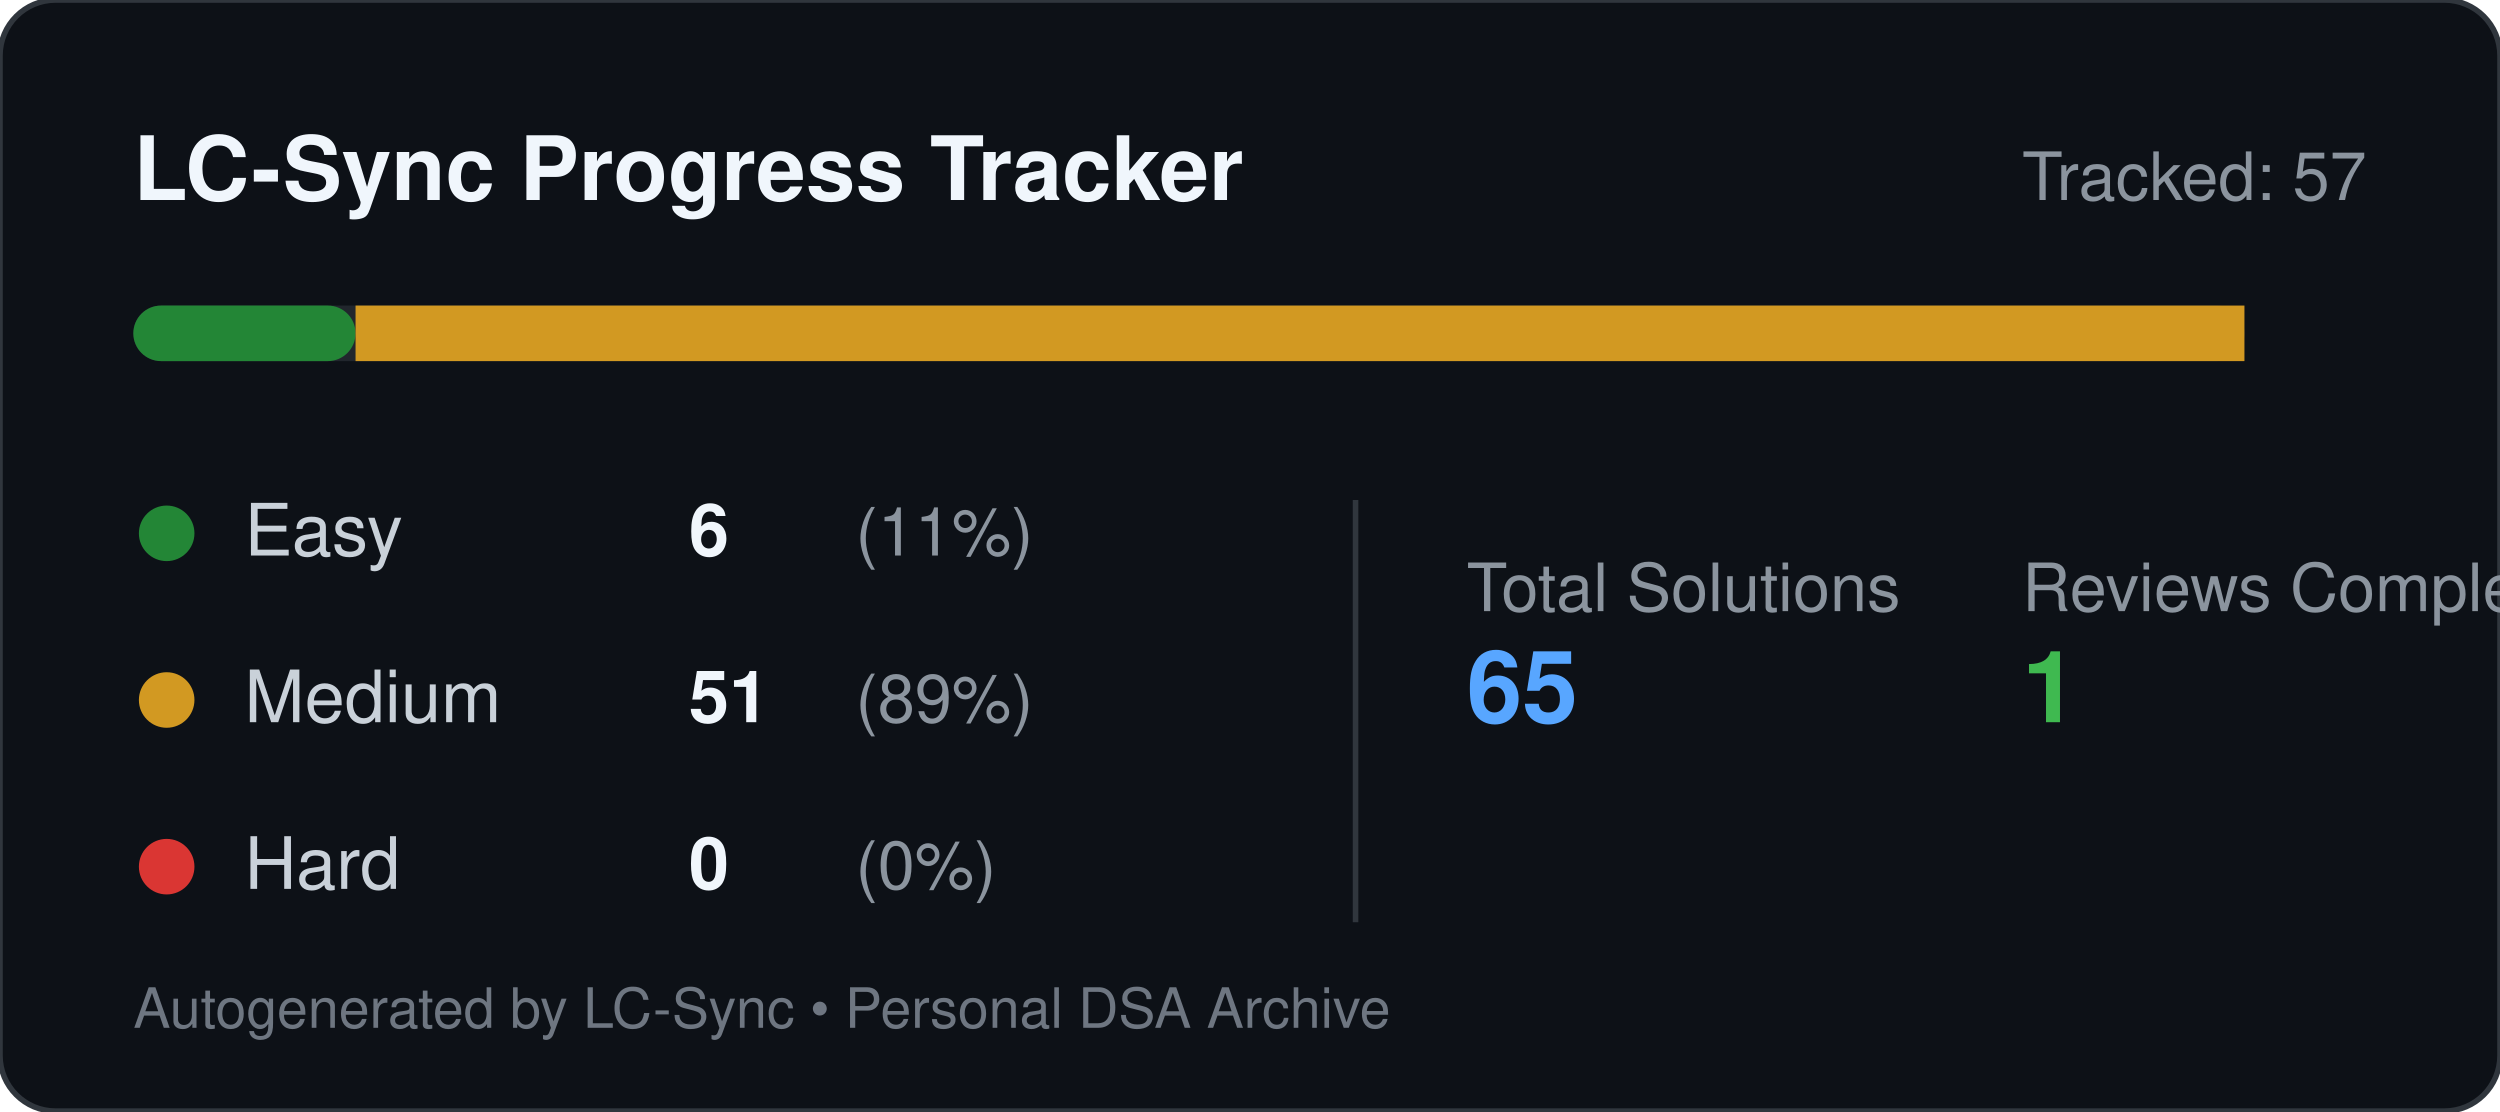
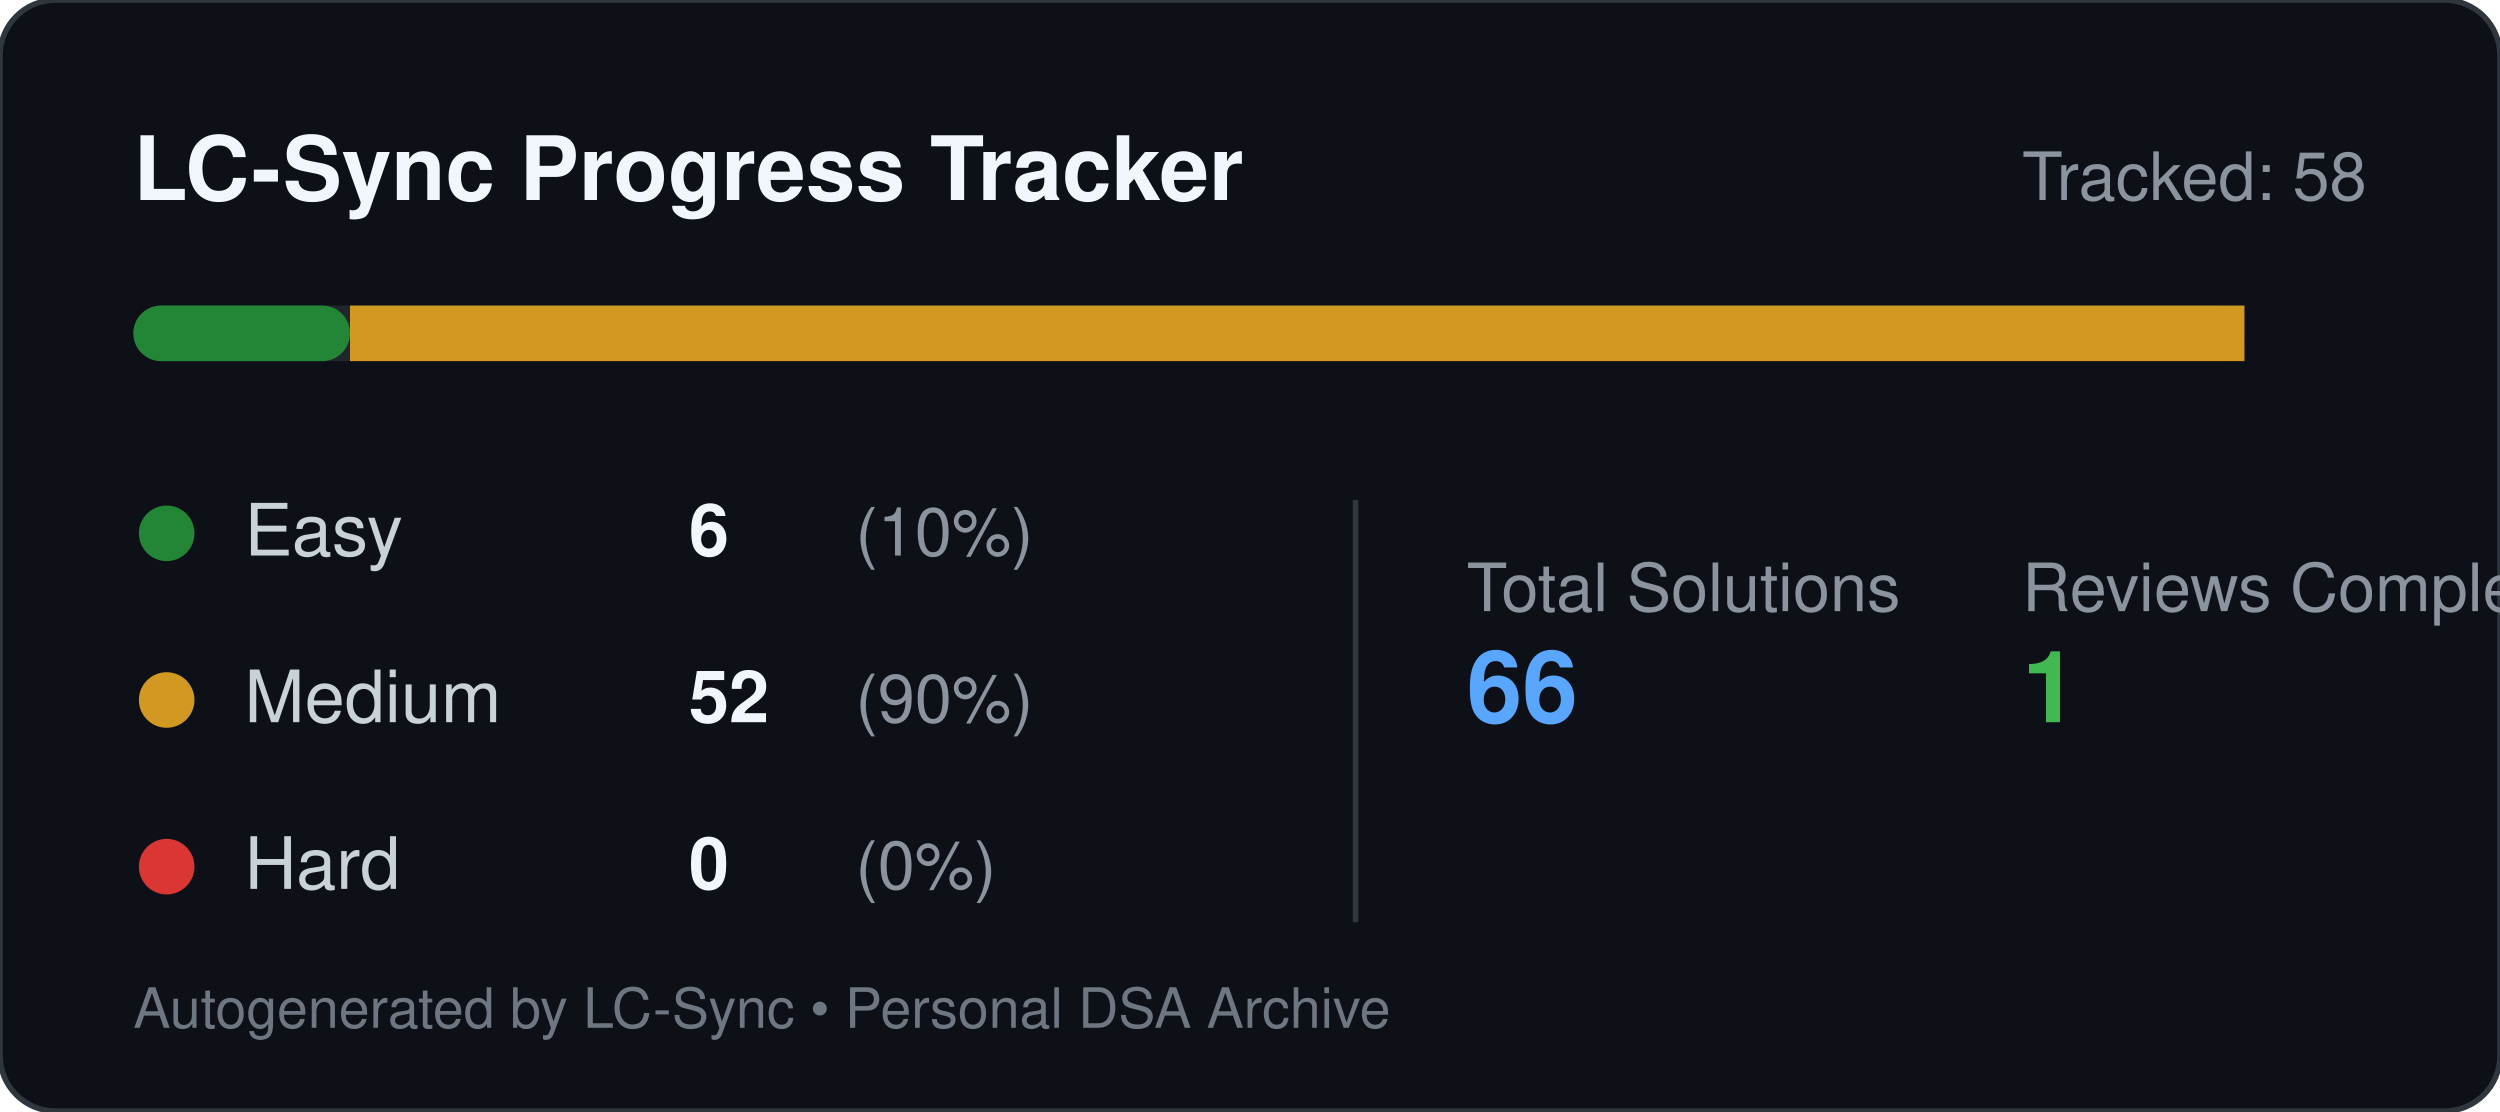
<svg xmlns="http://www.w3.org/2000/svg" width="450" height="200" viewBox="0 0 450 200" fill="none">
  <rect width="450" height="200" rx="10" fill="#0d1117" stroke="#30363d" stroke-width="1" />
  <text x="24" y="36" fill="#f0f6fc" font-family="-apple-system, BlinkMacSystemFont, 'Segoe UI', Helvetica, Arial, sans-serif" font-size="16" font-weight="600">LC-Sync Progress Tracker</text>
-   <text x="426" y="36" text-anchor="end" fill="#8b949e" font-family="-apple-system, BlinkMacSystemFont, 'Segoe UI', Helvetica, Arial, sans-serif" font-size="12">Tracked: 57</text>
+   <text x="426" y="36" text-anchor="end" fill="#8b949e" font-family="-apple-system, BlinkMacSystemFont, 'Segoe UI', Helvetica, Arial, sans-serif" font-size="12">Tracked: 58</text>
  <g transform="translate(24, 55)">
    <rect width="380" height="10" rx="5" fill="#21262d" />
-     <rect x="0" y="0" width="40" height="10" rx="5" fill="#238636" />
-     <rect x="40" y="0" width="340" height="10" fill="#d29922" />
+     <rect x="0" y="0" width="39" height="10" rx="5" fill="#238636" />
+     <rect x="39" y="0" width="341" height="10" fill="#d29922" />
    <rect x="380" y="0" width="0" height="10" rx="5" fill="#da3633" />
  </g>
  <g transform="translate(24, 90)" font-family="-apple-system, BlinkMacSystemFont, 'Segoe UI', Helvetica, Arial, sans-serif">
    <circle cx="6" cy="6" r="5" fill="#238636" />
    <text x="20" y="10" fill="#c9d1d9" font-size="13">Easy</text>
    <text x="100" y="10" fill="#f0f6fc" font-size="13" font-weight="600">6</text>
-     <text x="130" y="10" fill="#8b949e" font-size="12">(11%)</text>
+     <text x="130" y="10" fill="#8b949e" font-size="12">(10%)</text>
    <circle cx="6" cy="36" r="5" fill="#d29922" />
    <text x="20" y="40" fill="#c9d1d9" font-size="13">Medium</text>
-     <text x="100" y="40" fill="#f0f6fc" font-size="13" font-weight="600">51</text>
-     <text x="130" y="40" fill="#8b949e" font-size="12">(89%)</text>
+     <text x="100" y="40" fill="#f0f6fc" font-size="13" font-weight="600">52</text>
+     <text x="130" y="40" fill="#8b949e" font-size="12">(90%)</text>
    <circle cx="6" cy="66" r="5" fill="#da3633" />
    <text x="20" y="70" fill="#c9d1d9" font-size="13">Hard</text>
    <text x="100" y="70" fill="#f0f6fc" font-size="13" font-weight="600">0</text>
    <text x="130" y="70" fill="#8b949e" font-size="12">(0%)</text>
    <line x1="220" y1="0" x2="220" y2="76" stroke="#30363d" stroke-width="1" />
    <text x="240" y="20" fill="#8b949e" font-size="12">Total Solutions</text>
-     <text x="240" y="40" fill="#58a6ff" font-size="18" font-weight="600">65</text>
+     <text x="240" y="40" fill="#58a6ff" font-size="18" font-weight="600">66</text>
    <text x="340" y="20" fill="#8b949e" font-size="12">Reviews Completed</text>
    <text x="340" y="40" fill="#3fb950" font-size="18" font-weight="600">1</text>
  </g>
  <text x="24" y="185" fill="#6e7681" font-family="-apple-system, BlinkMacSystemFont, 'Segoe UI', Helvetica, Arial, sans-serif" font-size="10">Autogenerated by LC-Sync • Personal DSA Archive</text>
</svg>
